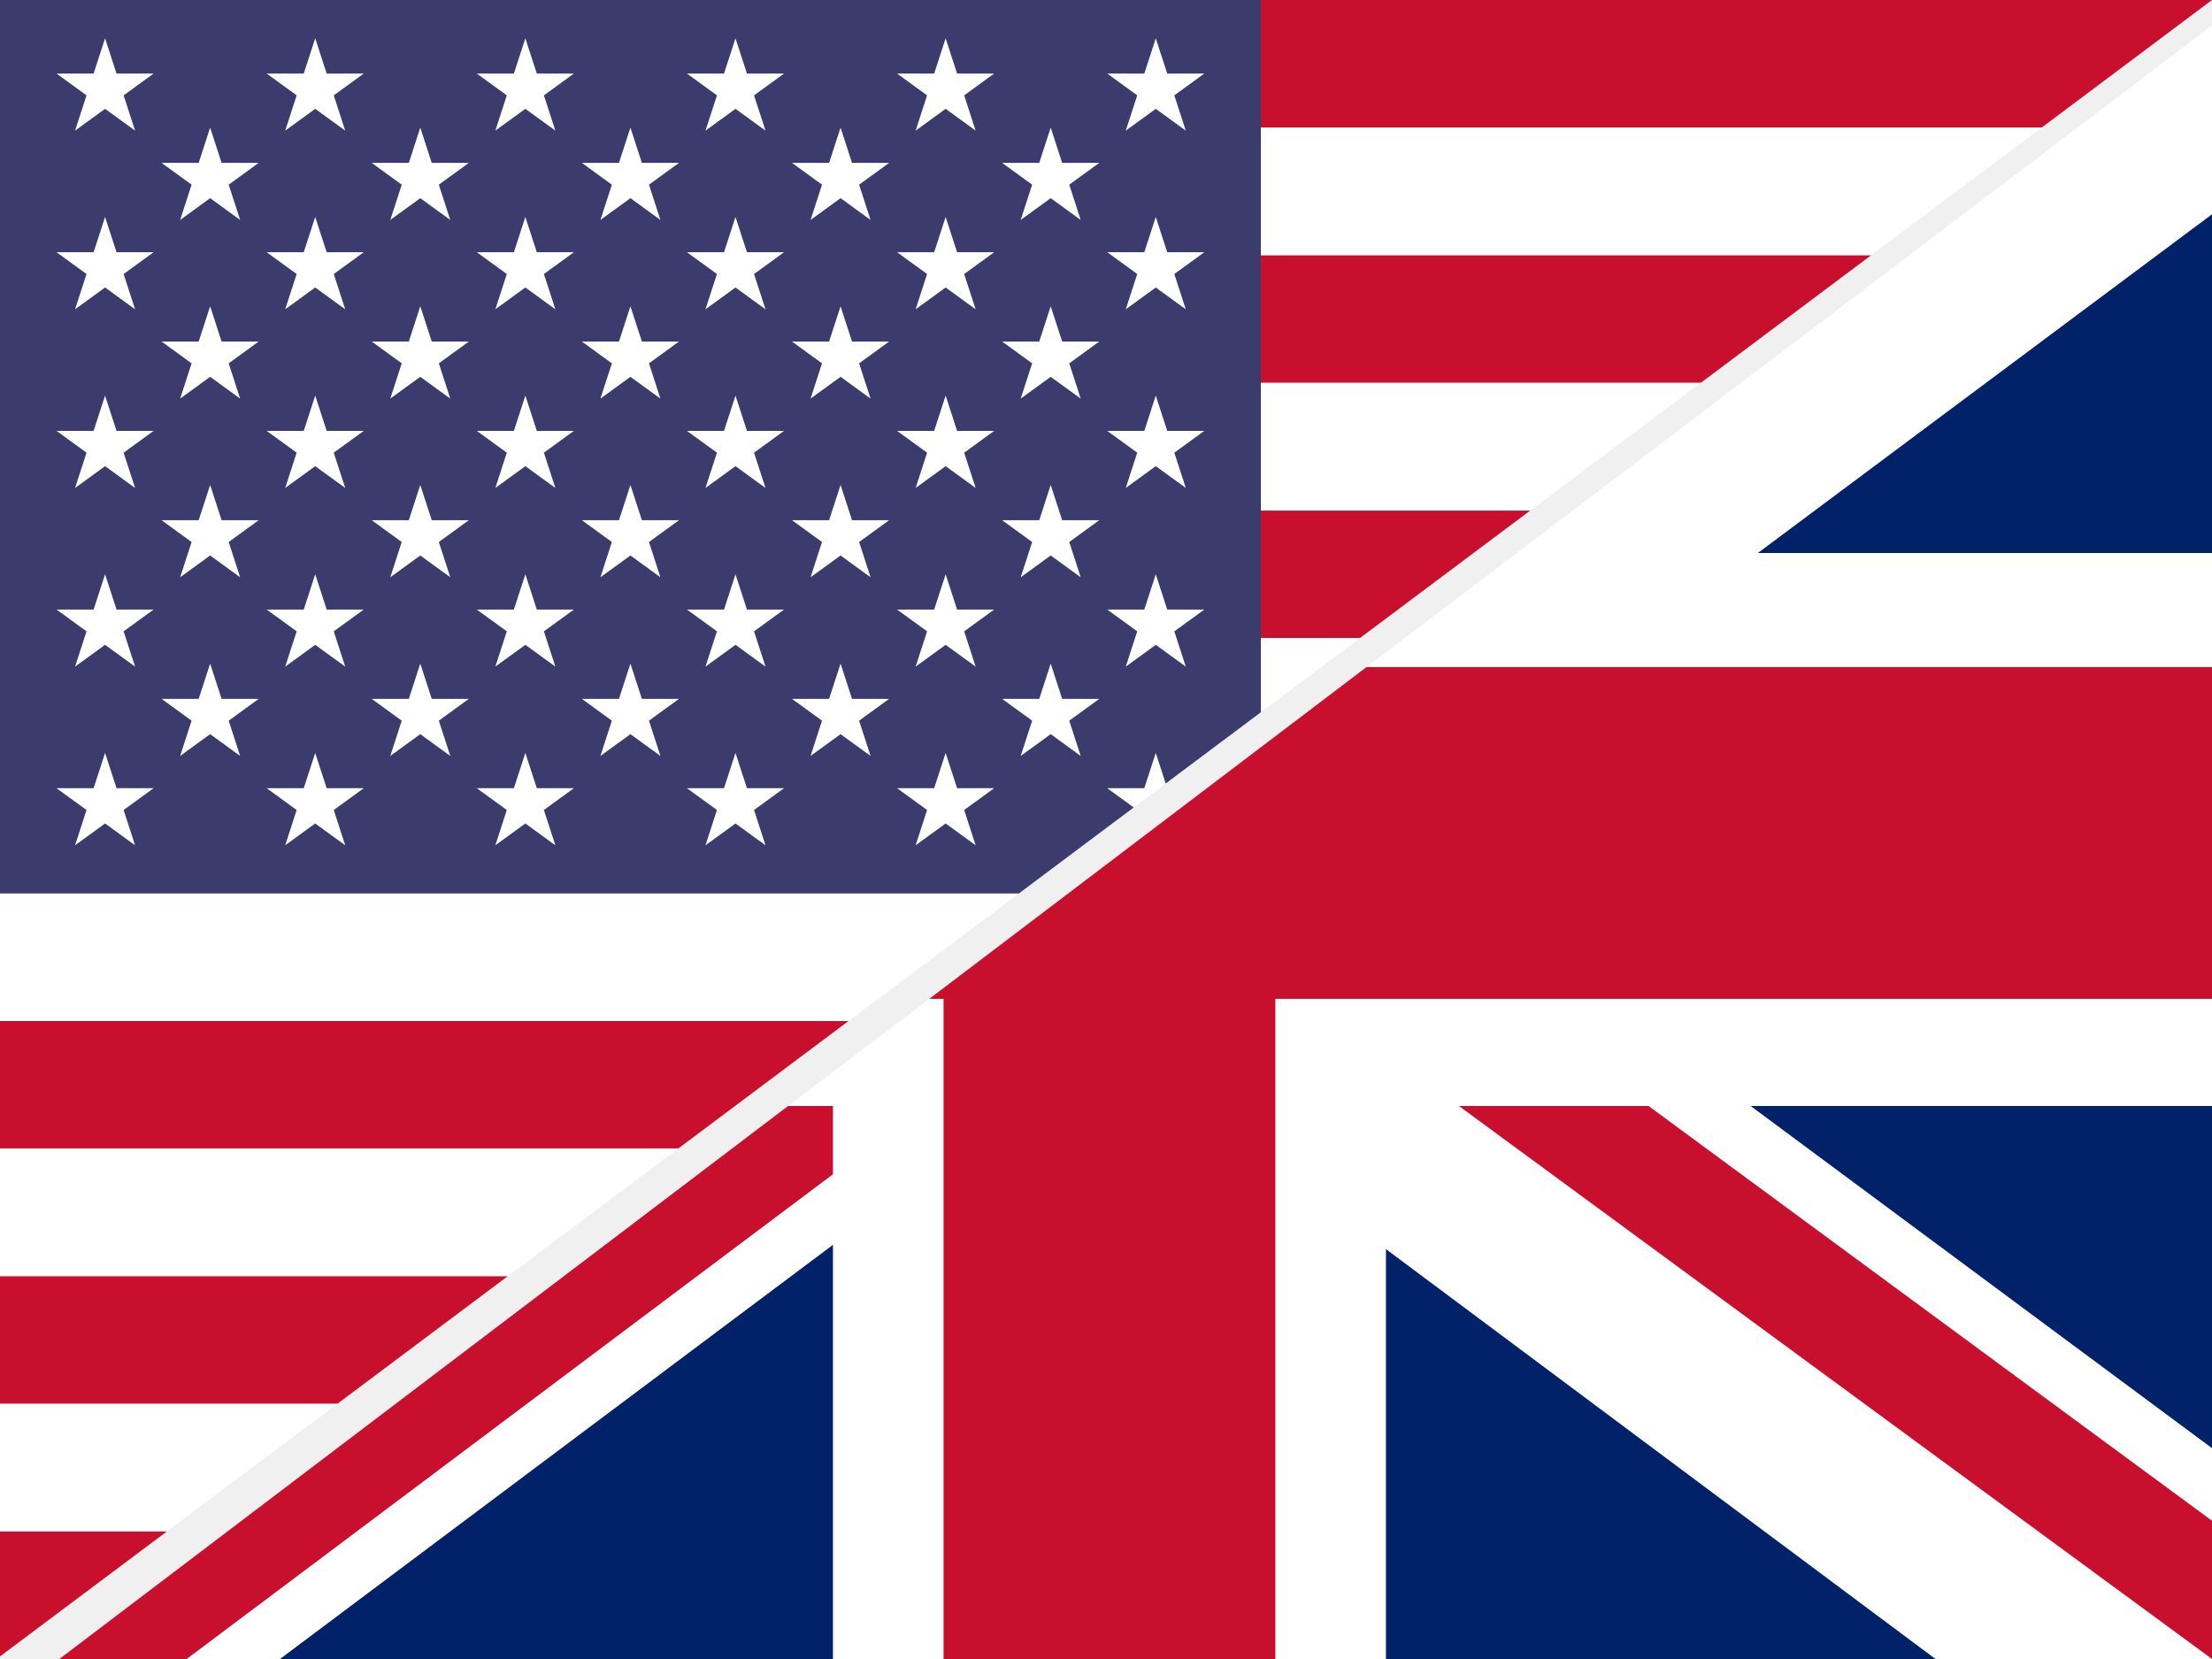
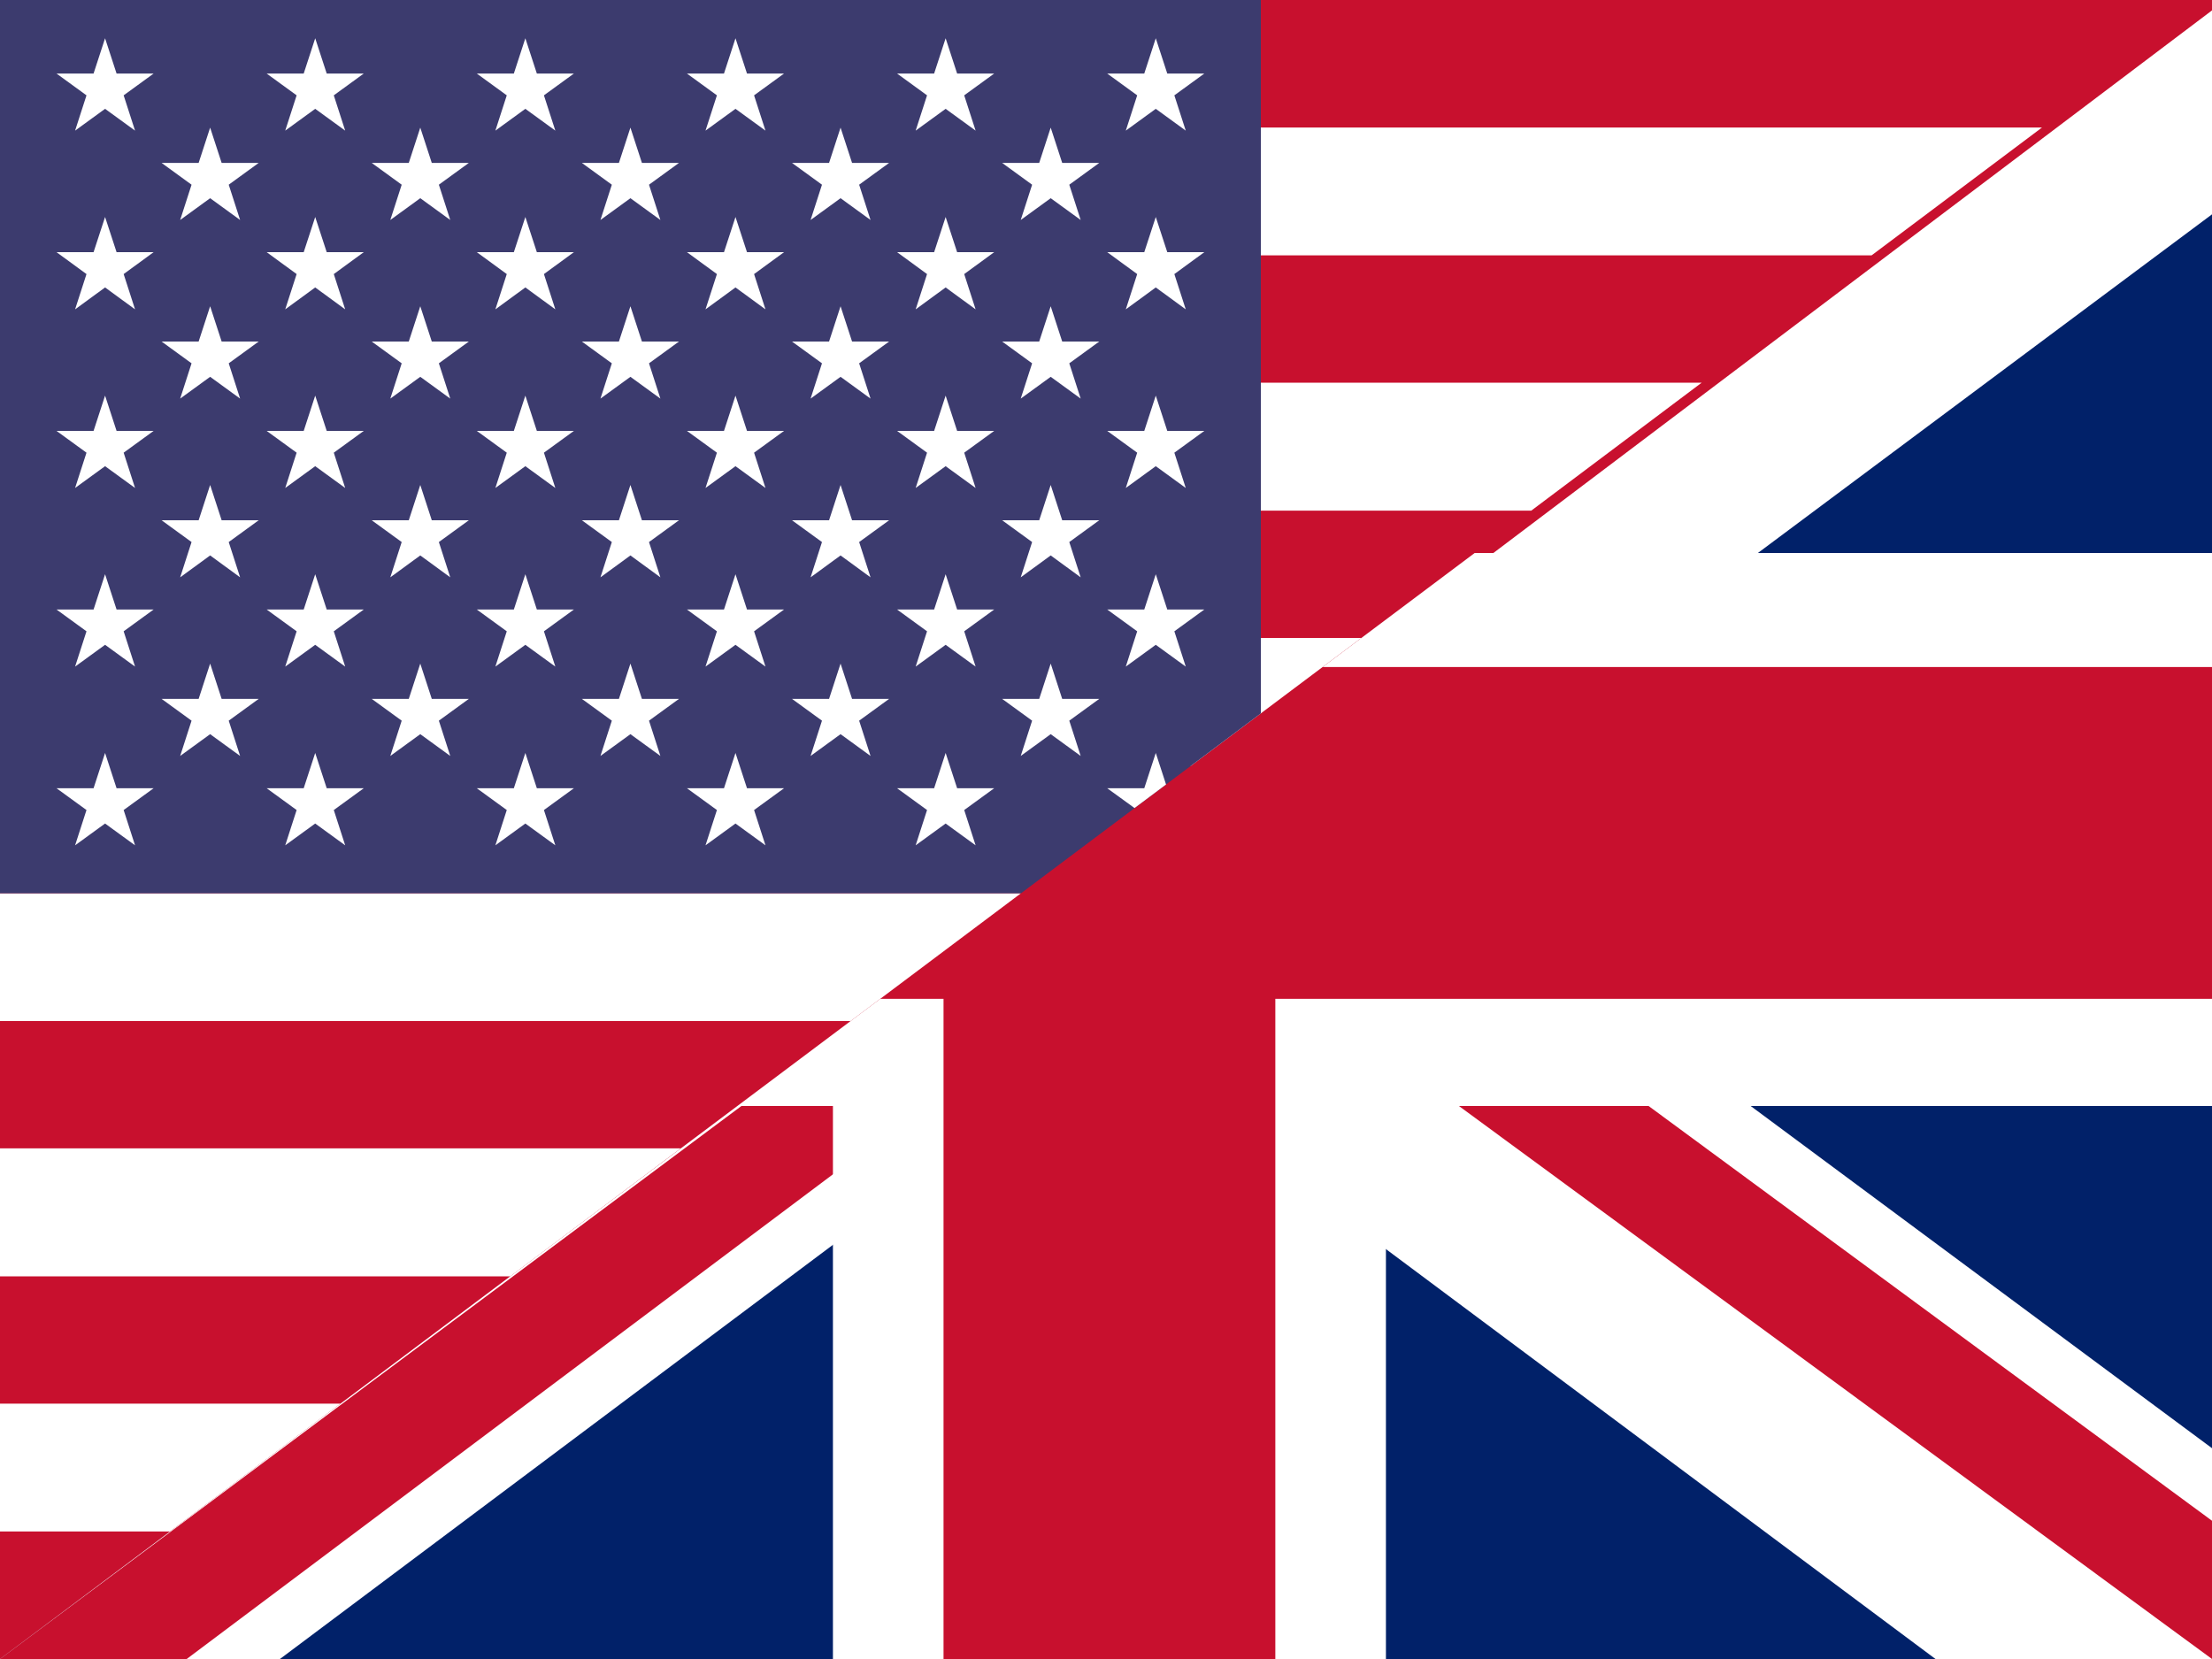
- <svg xmlns="http://www.w3.org/2000/svg" viewBox="0 0 640 480" fill="none">
-   <g clip-path="url(#clip0_423_676)">
-     <mask id="mask0_423_676" style="mask-type:alpha" maskUnits="userSpaceOnUse" x="-1" y="0" width="641" height="480">
-       <path d="M640 0L-1 480L-0.5 0H640Z" fill="#D9D9D9" />
-     </mask>
-     <g mask="url(#mask0_423_676)">
-       <path d="M912 0H0V480H912V0Z" fill="#C8102E" />
-       <path d="M0 55.385H912ZM912 129.231H0ZM0 203.077H912ZM912 276.923H0ZM0 350.769H912ZM912 424.615H0Z" fill="black" />
-       <path d="M0 55.385H912M912 129.231H0M0 203.077H912M912 276.923H0M0 350.769H912M912 424.615H0" stroke="white" stroke-width="37" />
-       <path d="M364.8 0H0V258.462H364.8V0Z" fill="#3C3B6E" />
-       <path d="M30.4 11.077L39.081 37.795L16.354 21.282H44.446L21.719 37.795L30.4 11.077Z" fill="white" />
-       <path d="M30.4 62.769L39.081 89.487L16.354 72.975H44.446L21.719 89.487L30.4 62.769Z" fill="white" />
-       <path d="M30.4 114.461L39.081 141.179L16.354 124.667H44.446L21.719 141.179L30.4 114.461Z" fill="white" />
-       <path d="M30.4 166.154L39.081 192.872L16.354 176.359H44.446L21.719 192.872L30.4 166.154Z" fill="white" />
-       <path d="M30.4 217.846L39.081 244.564L16.354 228.051H44.446L21.719 244.564L30.4 217.846Z" fill="white" />
-       <path d="M60.8 36.923L69.481 63.641L46.753 47.128H74.846L52.119 63.641L60.8 36.923Z" fill="white" />
-       <path d="M60.8 88.615L69.481 115.333L46.753 98.821H74.846L52.119 115.333L60.8 88.615Z" fill="white" />
-       <path d="M60.8 140.308L69.481 167.025L46.753 150.513H74.846L52.119 167.025L60.8 140.308Z" fill="white" />
-       <path d="M60.8 192L69.481 218.718L46.753 202.205H74.846L52.119 218.718L60.8 192Z" fill="white" />
-       <path d="M91.2 11.077L99.881 37.795L77.153 21.282H105.246L82.519 37.795L91.2 11.077Z" fill="white" />
-       <path d="M91.2 62.769L99.881 89.487L77.153 72.975H105.246L82.519 89.487L91.2 62.769Z" fill="white" />
-       <path d="M91.2 114.461L99.881 141.179L77.153 124.667H105.246L82.519 141.179L91.2 114.461Z" fill="white" />
-       <path d="M91.2 166.154L99.881 192.872L77.153 176.359H105.246L82.519 192.872L91.2 166.154Z" fill="white" />
-       <path d="M91.2 217.846L99.881 244.564L77.153 228.051H105.246L82.519 244.564L91.2 217.846Z" fill="white" />
-       <path d="M121.6 36.923L130.281 63.641L107.553 47.128H135.646L112.918 63.641L121.6 36.923Z" fill="white" />
-       <path d="M121.6 88.615L130.281 115.333L107.553 98.821H135.646L112.918 115.333L121.6 88.615Z" fill="white" />
-       <path d="M121.6 140.308L130.281 167.025L107.553 150.513H135.646L112.918 167.025L121.6 140.308Z" fill="white" />
-       <path d="M121.6 192L130.281 218.718L107.553 202.205H135.646L112.918 218.718L121.6 192Z" fill="white" />
-       <path d="M152 11.077L160.681 37.795L137.954 21.282H166.046L143.319 37.795L152 11.077Z" fill="white" />
-       <path d="M152 62.769L160.681 89.487L137.954 72.975H166.046L143.319 89.487L152 62.769Z" fill="white" />
-       <path d="M152 114.461L160.681 141.179L137.954 124.667H166.046L143.319 141.179L152 114.461Z" fill="white" />
-       <path d="M152 166.154L160.681 192.872L137.954 176.359H166.046L143.319 192.872L152 166.154Z" fill="white" />
-       <path d="M152 217.846L160.681 244.564L137.954 228.051H166.046L143.319 244.564L152 217.846Z" fill="white" />
-       <path d="M182.4 36.923L191.081 63.641L168.354 47.128H196.446L173.719 63.641L182.4 36.923Z" fill="white" />
-       <path d="M182.4 88.615L191.081 115.333L168.354 98.821H196.446L173.719 115.333L182.4 88.615Z" fill="white" />
-       <path d="M182.4 140.308L191.081 167.025L168.354 150.513H196.446L173.719 167.025L182.4 140.308Z" fill="white" />
-       <path d="M182.4 192L191.081 218.718L168.354 202.205H196.446L173.719 218.718L182.4 192Z" fill="white" />
-       <path d="M212.8 11.077L221.481 37.795L198.753 21.282H226.846L204.119 37.795L212.8 11.077Z" fill="white" />
-       <path d="M212.8 62.769L221.481 89.487L198.753 72.975H226.846L204.119 89.487L212.8 62.769Z" fill="white" />
-       <path d="M212.8 114.461L221.481 141.179L198.753 124.667H226.846L204.119 141.179L212.8 114.461Z" fill="white" />
-       <path d="M212.8 166.154L221.481 192.872L198.753 176.359H226.846L204.119 192.872L212.8 166.154Z" fill="white" />
-       <path d="M212.8 217.846L221.481 244.564L198.753 228.051H226.846L204.119 244.564L212.8 217.846Z" fill="white" />
-       <path d="M243.2 36.923L251.881 63.641L229.153 47.128H257.246L234.519 63.641L243.2 36.923Z" fill="white" />
-       <path d="M243.2 88.615L251.881 115.333L229.153 98.821H257.246L234.519 115.333L243.2 88.615Z" fill="white" />
-       <path d="M243.2 140.308L251.881 167.025L229.153 150.513H257.246L234.519 167.025L243.2 140.308Z" fill="white" />
-       <path d="M243.2 192L251.881 218.718L229.153 202.205H257.246L234.519 218.718L243.2 192Z" fill="white" />
-       <path d="M273.6 11.077L282.281 37.795L259.554 21.282H287.646L264.919 37.795L273.6 11.077Z" fill="white" />
-       <path d="M273.6 62.769L282.281 89.487L259.554 72.975H287.646L264.919 89.487L273.6 62.769Z" fill="white" />
-       <path d="M273.6 114.461L282.281 141.179L259.554 124.667H287.646L264.919 141.179L273.6 114.461Z" fill="white" />
-       <path d="M273.6 166.154L282.281 192.872L259.554 176.359H287.646L264.919 192.872L273.6 166.154Z" fill="white" />
-       <path d="M273.6 217.846L282.281 244.564L259.554 228.051H287.646L264.919 244.564L273.6 217.846Z" fill="white" />
-       <path d="M304 36.923L312.681 63.641L289.954 47.128H318.046L295.319 63.641L304 36.923Z" fill="white" />
-       <path d="M304 88.615L312.681 115.333L289.954 98.821H318.046L295.319 115.333L304 88.615Z" fill="white" />
-       <path d="M304 140.308L312.681 167.025L289.954 150.513H318.046L295.319 167.025L304 140.308Z" fill="white" />
-       <path d="M304 192L312.681 218.718L289.954 202.205H318.046L295.319 218.718L304 192Z" fill="white" />
-       <path d="M334.4 11.077L343.081 37.795L320.354 21.282H348.446L325.719 37.795L334.4 11.077Z" fill="white" />
-       <path d="M334.4 62.769L343.081 89.487L320.354 72.975H348.446L325.719 89.487L334.4 62.769Z" fill="white" />
-       <path d="M334.4 114.461L343.081 141.179L320.354 124.667H348.446L325.719 141.179L334.4 114.461Z" fill="white" />
-       <path d="M334.4 166.154L343.081 192.872L320.354 176.359H348.446L325.719 192.872L334.4 166.154Z" fill="white" />
-       <path d="M334.4 217.846L343.081 244.564L320.354 228.051H348.446L325.719 244.564L334.4 217.846Z" fill="white" />
-     </g>
-     <mask id="mask1_423_676" style="mask-type:alpha" maskUnits="userSpaceOnUse" x="16" y="6" width="625" height="475">
-       <path d="M640 8L18 480H640V8Z" fill="#D9D9D9" stroke="black" />
-     </mask>
-     <g mask="url(#mask1_423_676)">
-       <g clip-path="url(#clip1_423_676)">
-         <path d="M0 0H640V480H0V0Z" fill="#012169" />
-         <path d="M75 0L319 181L562 0H640V62L400 241L640 419V480H560L320 301L81 480H0V420L239 242L0 64V0H75Z" fill="white" />
-         <path d="M424 281L640 440V480L369 281H424ZM240 301L246 336L54 480H0L240 301ZM640 0V3L391 191L393 147L590 0H640ZM0 0L239 176H179L0 42V0Z" fill="#C8102E" />
-         <path d="M241 0V480H401V0H241ZM0 160V320H640V160H0Z" fill="white" />
-         <path d="M0 193V289H640V193H0ZM273 0V480H369V0H273Z" fill="#C8102E" />
-       </g>
-     </g>
+ <svg xmlns="http://www.w3.org/2000/svg" width="20" height="15" viewBox="0 0 20 15" fill="none">
+   <g clip-path="url(#clip0_445_886)">
+     <path d="M20 0L0 15H20V0Z" fill="#012169" />
+     <path d="M20 0H19.938L0 15H2.531L10 9.406L17.5 15H20V13.094L12.5 7.531L20 1.938V0Z" fill="white" />
+     <path d="M20 13.75L13.25 8.781H11.531L20 15V13.75Z" fill="#C8102E" />
+     <path d="M7.688 10.5L7.5 9.406L0 15H1.688L7.688 10.5Z" fill="#C8102E" />
+     <path d="M20 0.094V0H19.938L12.226 5.801L12.219 5.969L20 0.094Z" fill="#C8102E" />
+     <path d="M6.646 10H7.531V15H12.531V10H20V5H13.292L6.646 10Z" fill="white" />
+     <path d="M7.933 9.031H8.531V15H11.531V9.031H20V6.031H11.921L7.933 9.031Z" fill="#C8102E" />
+     <path d="M0 0H20L0 15V0Z" fill="#C8102E" />
+     <path d="M3.079 12.691L1.537 13.847H0V12.691H3.079Z" fill="white" />
+     <path d="M6.155 10.383L4.614 11.54H0V10.383H6.155Z" fill="white" />
+     <path d="M9.232 8.076L7.691 9.232H0V8.076H9.232Z" fill="white" />
+     <path d="M12.309 5.768L10.768 6.924H0V5.768H12.309Z" fill="white" />
+     <path d="M15.386 3.46L13.845 4.617H0V3.46H15.386Z" fill="white" />
+     <path d="M18.463 1.153L16.922 2.309H0V1.153H18.463Z" fill="white" />
+     <path d="M0 0H11.4V6.45L9.231 8.077H0V0Z" fill="#3C3B6E" />
+     <path d="M10.543 7.093L10.258 7.306L10.011 7.127H10.346L10.45 6.808L10.543 7.093Z" fill="white" />
+     <path d="M1.054 0.665L0.95 0.346L0.846 0.665H0.511L0.782 0.862L0.679 1.181L0.95 0.984L1.221 1.181L1.118 0.862L1.389 0.665H1.054Z" fill="white" />
+     <path d="M1.054 2.28L0.95 1.962L0.846 2.28H0.511L0.782 2.478L0.679 2.797L0.95 2.599L1.221 2.797L1.118 2.478L1.389 2.28H1.054Z" fill="white" />
+     <path d="M0.95 3.577L1.054 3.896H1.389L1.118 4.093L1.221 4.412L0.95 4.215L0.679 4.412L0.782 4.093L0.511 3.896H0.846L0.95 3.577Z" fill="white" />
+     <path d="M1.054 5.511L0.95 5.192L0.846 5.511H0.511L0.782 5.708L0.679 6.027L0.95 5.83L1.221 6.027L1.118 5.708L1.389 5.511H1.054Z" fill="white" />
+     <path d="M0.95 6.808L1.054 7.127H1.389L1.118 7.324L1.221 7.643L0.95 7.446L0.679 7.643L0.782 7.324L0.511 7.127H0.846L0.95 6.808Z" fill="white" />
+     <path d="M2.004 1.473L1.9 1.154L1.796 1.473H1.461L1.732 1.67L1.629 1.989L1.9 1.792L2.171 1.989L2.068 1.67L2.339 1.473H2.004Z" fill="white" />
+     <path d="M1.9 2.769L2.004 3.088H2.339L2.068 3.285L2.171 3.604L1.9 3.407L1.629 3.604L1.732 3.285L1.461 3.088H1.796L1.9 2.769Z" fill="white" />
+     <path d="M2.004 4.704L1.9 4.385L1.796 4.704H1.461L1.732 4.901L1.629 5.22L1.9 5.022L2.171 5.22L2.068 4.901L2.339 4.704H2.004Z" fill="white" />
+     <path d="M1.9 6L2.004 6.319H2.339L2.068 6.516L2.171 6.835L1.9 6.638L1.629 6.835L1.732 6.516L1.461 6.319H1.796L1.9 6Z" fill="white" />
+     <path d="M2.954 0.665L2.85 0.346L2.746 0.665H2.411L2.682 0.862L2.579 1.181L2.85 0.984L3.121 1.181L3.018 0.862L3.289 0.665H2.954Z" fill="white" />
+     <path d="M2.85 1.962L2.954 2.28H3.289L3.018 2.478L3.121 2.797L2.85 2.599L2.579 2.797L2.682 2.478L2.411 2.28H2.746L2.85 1.962Z" fill="white" />
+     <path d="M2.954 3.896L2.85 3.577L2.746 3.896H2.411L2.682 4.093L2.579 4.412L2.85 4.215L3.121 4.412L3.018 4.093L3.289 3.896H2.954Z" fill="white" />
+     <path d="M2.85 5.192L2.954 5.511H3.289L3.018 5.708L3.121 6.027L2.85 5.83L2.579 6.027L2.682 5.708L2.411 5.511H2.746L2.85 5.192Z" fill="white" />
+     <path d="M2.954 7.127L2.85 6.808L2.746 7.127H2.411L2.682 7.324L2.579 7.643L2.85 7.446L3.121 7.643L3.018 7.324L3.289 7.127H2.954Z" fill="white" />
+     <path d="M3.8 1.154L3.904 1.473H4.239L3.968 1.67L4.071 1.989L3.8 1.792L3.529 1.989L3.632 1.67L3.361 1.473H3.696L3.8 1.154Z" fill="white" />
+     <path d="M3.904 3.088L3.8 2.769L3.696 3.088H3.361L3.632 3.285L3.529 3.604L3.8 3.407L4.071 3.604L3.968 3.285L4.239 3.088H3.904Z" fill="white" />
+     <path d="M3.8 4.385L3.904 4.704H4.239L3.968 4.901L4.071 5.22L3.8 5.022L3.529 5.22L3.632 4.901L3.361 4.704H3.696L3.8 4.385Z" fill="white" />
+     <path d="M3.904 6.319L3.8 6L3.696 6.319H3.361L3.632 6.516L3.529 6.835L3.8 6.638L4.071 6.835L3.968 6.516L4.239 6.319H3.904Z" fill="white" />
+     <path d="M4.75 0.346L4.854 0.665H5.189L4.918 0.862L5.021 1.181L4.75 0.984L4.479 1.181L4.582 0.862L4.311 0.665H4.646L4.75 0.346Z" fill="white" />
+     <path d="M4.854 2.28L4.75 1.962L4.646 2.28H4.311L4.582 2.478L4.479 2.797L4.75 2.599L5.021 2.797L4.918 2.478L5.189 2.28H4.854Z" fill="white" />
+     <path d="M4.75 3.577L4.854 3.896H5.189L4.918 4.093L5.021 4.412L4.75 4.215L4.479 4.412L4.582 4.093L4.311 3.896H4.646L4.75 3.577Z" fill="white" />
+     <path d="M4.854 5.511L4.75 5.192L4.646 5.511H4.311L4.582 5.708L4.479 6.027L4.75 5.83L5.021 6.027L4.918 5.708L5.189 5.511H4.854Z" fill="white" />
+     <path d="M4.75 6.808L4.854 7.127H5.189L4.918 7.324L5.021 7.643L4.75 7.446L4.479 7.643L4.582 7.324L4.311 7.127H4.646L4.75 6.808Z" fill="white" />
+     <path d="M5.804 1.473L5.7 1.154L5.596 1.473H5.261L5.532 1.67L5.429 1.989L5.7 1.792L5.971 1.989L5.868 1.67L6.139 1.473H5.804Z" fill="white" />
+     <path d="M5.7 2.769L5.804 3.088H6.139L5.868 3.285L5.971 3.604L5.7 3.407L5.429 3.604L5.532 3.285L5.261 3.088H5.596L5.7 2.769Z" fill="white" />
+     <path d="M5.804 4.704L5.7 4.385L5.596 4.704H5.261L5.532 4.901L5.429 5.22L5.7 5.022L5.971 5.22L5.868 4.901L6.139 4.704H5.804Z" fill="white" />
+     <path d="M5.7 6L5.804 6.319H6.139L5.868 6.516L5.971 6.835L5.7 6.638L5.429 6.835L5.532 6.516L5.261 6.319H5.596L5.7 6Z" fill="white" />
+     <path d="M6.754 0.665L6.65 0.346L6.546 0.665H6.211L6.482 0.862L6.379 1.181L6.65 0.984L6.921 1.181L6.818 0.862L7.089 0.665H6.754Z" fill="white" />
+     <path d="M6.65 1.962L6.754 2.28H7.089L6.818 2.478L6.921 2.797L6.65 2.599L6.379 2.797L6.482 2.478L6.211 2.28H6.546L6.65 1.962Z" fill="white" />
+     <path d="M6.754 3.896L6.65 3.577L6.546 3.896H6.211L6.482 4.093L6.379 4.412L6.65 4.215L6.921 4.412L6.818 4.093L7.089 3.896H6.754Z" fill="white" />
+     <path d="M6.65 5.192L6.754 5.511H7.089L6.818 5.708L6.921 6.027L6.65 5.83L6.379 6.027L6.482 5.708L6.211 5.511H6.546L6.65 5.192Z" fill="white" />
+     <path d="M6.754 7.127L6.65 6.808L6.546 7.127H6.211L6.482 7.324L6.379 7.643L6.65 7.446L6.921 7.643L6.818 7.324L7.089 7.127H6.754Z" fill="white" />
+     <path d="M7.6 1.154L7.704 1.473H8.039L7.768 1.67L7.871 1.989L7.6 1.792L7.329 1.989L7.432 1.67L7.161 1.473H7.496L7.6 1.154Z" fill="white" />
+     <path d="M7.704 3.088L7.6 2.769L7.496 3.088H7.161L7.432 3.285L7.329 3.604L7.6 3.407L7.871 3.604L7.768 3.285L8.039 3.088H7.704Z" fill="white" />
+     <path d="M7.6 4.385L7.704 4.704H8.039L7.768 4.901L7.871 5.22L7.6 5.022L7.329 5.22L7.432 4.901L7.161 4.704H7.496L7.6 4.385Z" fill="white" />
+     <path d="M7.704 6.319L7.6 6L7.496 6.319H7.161L7.432 6.516L7.329 6.835L7.6 6.638L7.871 6.835L7.768 6.516L8.039 6.319H7.704Z" fill="white" />
+     <path d="M8.55 0.346L8.654 0.665H8.989L8.718 0.862L8.821 1.181L8.55 0.984L8.279 1.181L8.382 0.862L8.111 0.665H8.446L8.55 0.346Z" fill="white" />
+     <path d="M8.654 2.28L8.55 1.962L8.446 2.28H8.111L8.382 2.478L8.279 2.797L8.55 2.599L8.821 2.797L8.718 2.478L8.989 2.28H8.654Z" fill="white" />
+     <path d="M8.55 3.577L8.654 3.896H8.989L8.718 4.093L8.821 4.412L8.55 4.215L8.279 4.412L8.382 4.093L8.111 3.896H8.446L8.55 3.577Z" fill="white" />
+     <path d="M8.654 5.511L8.55 5.192L8.446 5.511H8.111L8.382 5.708L8.279 6.027L8.55 5.83L8.821 6.027L8.718 5.708L8.989 5.511H8.654Z" fill="white" />
+     <path d="M8.55 6.808L8.654 7.127H8.989L8.718 7.324L8.821 7.643L8.55 7.446L8.279 7.643L8.382 7.324L8.111 7.127H8.446L8.55 6.808Z" fill="white" />
+     <path d="M9.604 1.473L9.5 1.154L9.396 1.473H9.061L9.332 1.67L9.229 1.989L9.5 1.792L9.771 1.989L9.668 1.67L9.939 1.473H9.604Z" fill="white" />
+     <path d="M9.5 2.769L9.604 3.088H9.939L9.668 3.285L9.771 3.604L9.5 3.407L9.229 3.604L9.332 3.285L9.061 3.088H9.396L9.5 2.769Z" fill="white" />
+     <path d="M9.604 4.704L9.5 4.385L9.396 4.704H9.061L9.332 4.901L9.229 5.22L9.5 5.022L9.771 5.22L9.668 4.901L9.939 4.704H9.604Z" fill="white" />
+     <path d="M9.5 6L9.604 6.319H9.939L9.668 6.516L9.771 6.835L9.5 6.638L9.229 6.835L9.332 6.516L9.061 6.319H9.396L9.5 6Z" fill="white" />
+     <path d="M10.554 0.665L10.45 0.346L10.346 0.665H10.011L10.282 0.862L10.179 1.181L10.45 0.984L10.721 1.181L10.618 0.862L10.889 0.665H10.554Z" fill="white" />
+     <path d="M10.45 1.962L10.554 2.28H10.889L10.618 2.478L10.721 2.797L10.45 2.599L10.179 2.797L10.282 2.478L10.011 2.28H10.346L10.45 1.962Z" fill="white" />
+     <path d="M10.554 3.896L10.45 3.577L10.346 3.896H10.011L10.282 4.093L10.179 4.412L10.45 4.215L10.721 4.412L10.618 4.093L10.889 3.896H10.554Z" fill="white" />
+     <path d="M10.45 5.192L10.554 5.511H10.889L10.618 5.708L10.721 6.027L10.45 5.83L10.179 6.027L10.282 5.708L10.011 5.511H10.346L10.45 5.192Z" fill="white" />
  </g>
  <defs>
-     <clipPath id="clip0_423_676">
-       <rect width="640" height="480" fill="white" />
-     </clipPath>
-     <clipPath id="clip1_423_676">
-       <rect width="640" height="480" fill="white" />
+     <clipPath id="clip0_445_886">
+       <rect width="20" height="15" fill="white" />
    </clipPath>
  </defs>
</svg>
